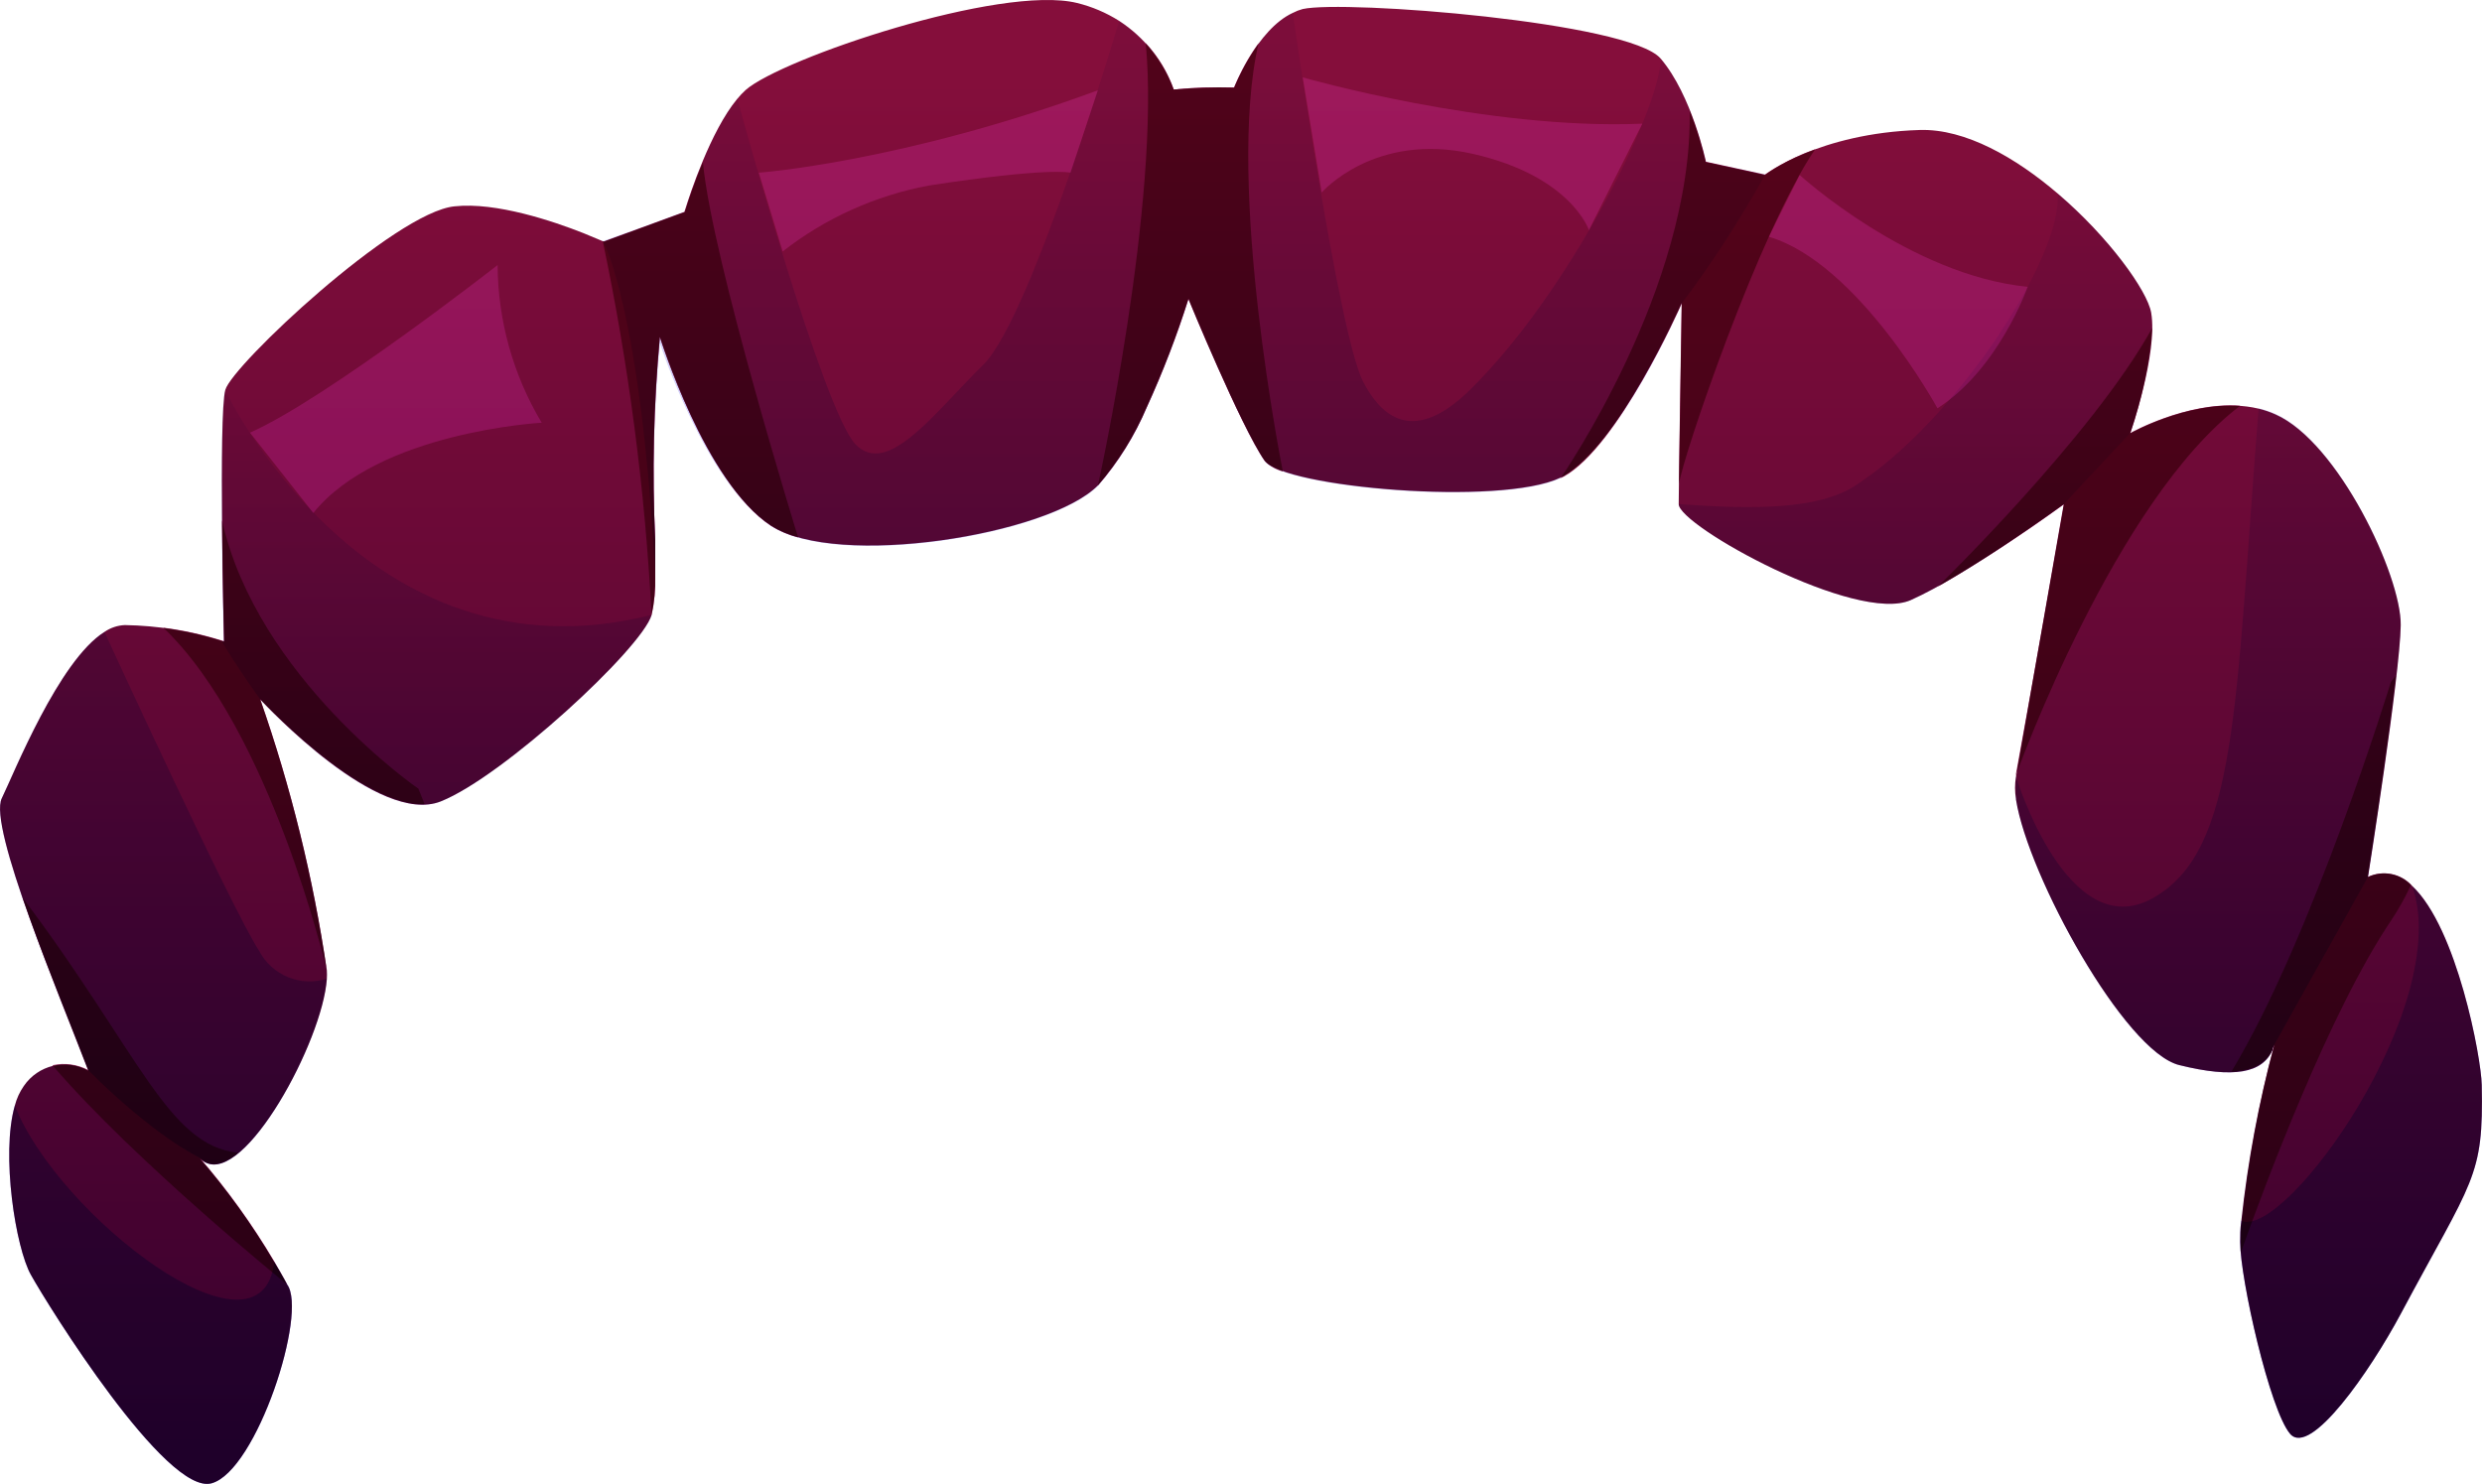
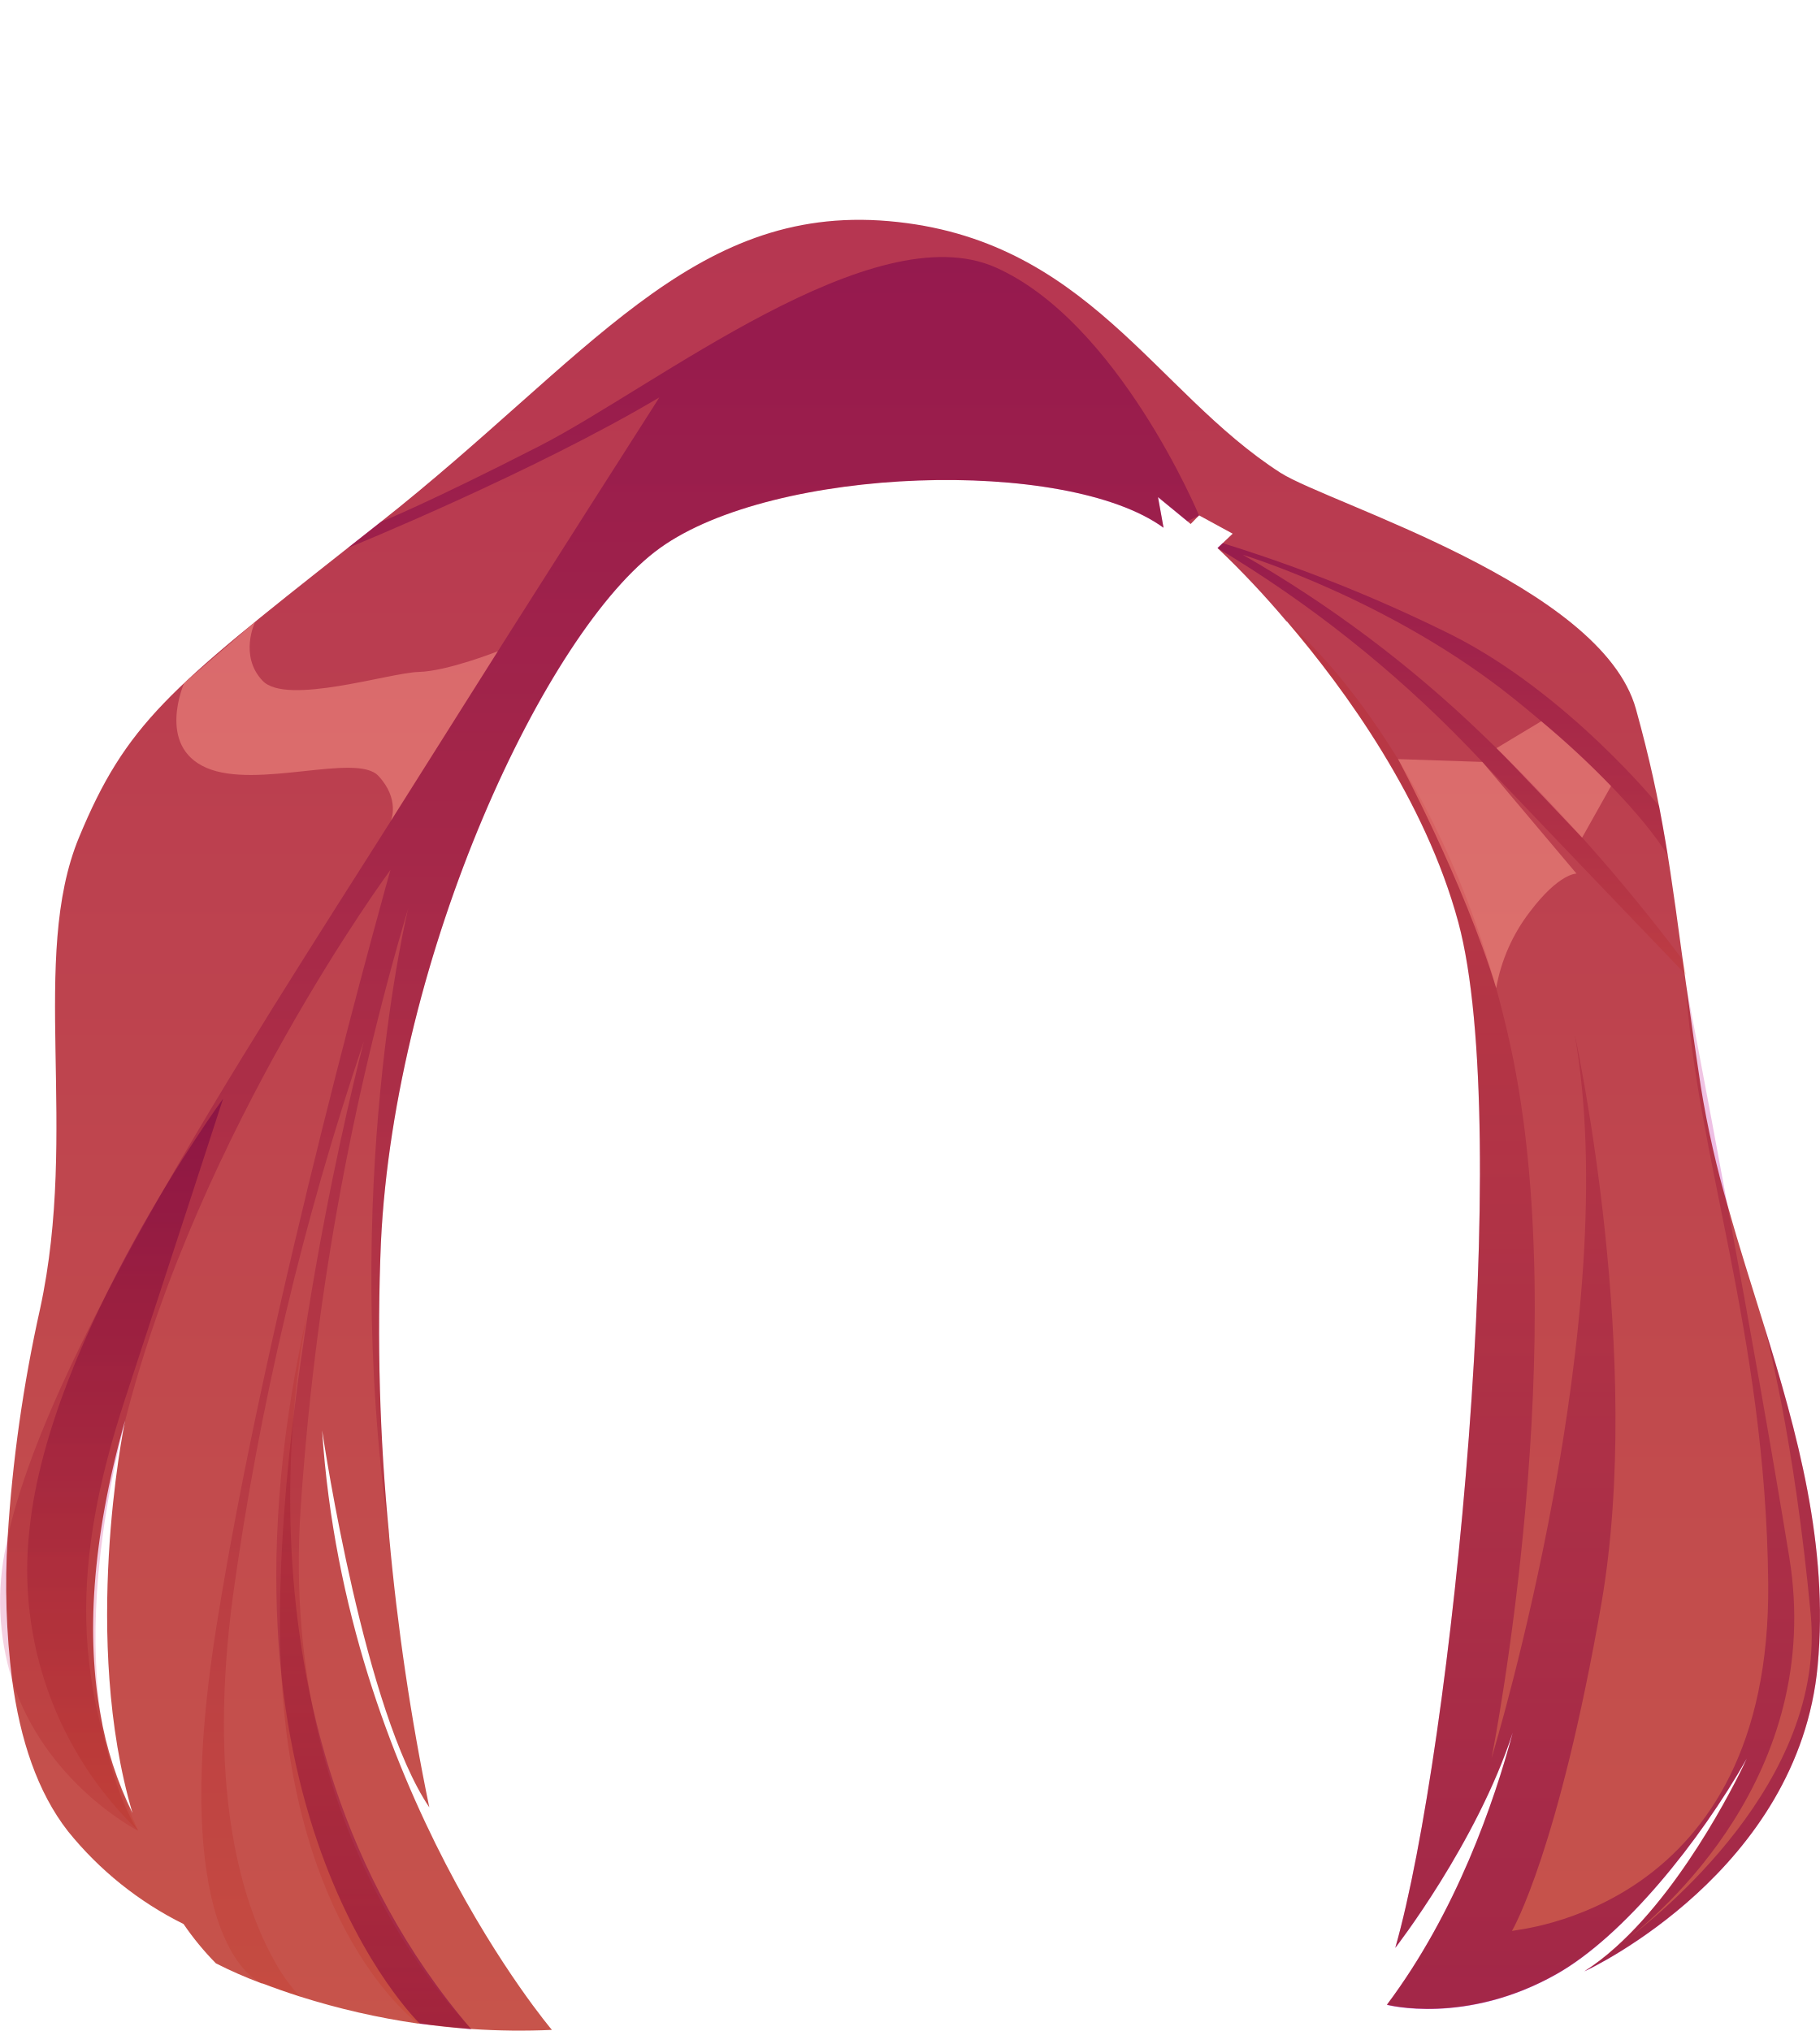
- <svg xmlns="http://www.w3.org/2000/svg" xmlns:xlink="http://www.w3.org/1999/xlink" viewBox="0 0 192.43 115.06">
+ <svg xmlns="http://www.w3.org/2000/svg" xmlns:xlink="http://www.w3.org/1999/xlink" viewBox="0 0 263.34 293.91">
  <defs>
-     <style>.cls-1{isolation:isolate;}.cls-2{fill:url(#_185);}.cls-10,.cls-3,.cls-4,.cls-5,.cls-6,.cls-7,.cls-8,.cls-9{mix-blend-mode:multiply;}.cls-3{fill:url(#_48);}.cls-4{fill:url(#_48-2);}.cls-5{fill:url(#_48-3);}.cls-6{fill:url(#_48-4);}.cls-7{fill:url(#_48-5);}.cls-8{fill:url(#_48-6);}.cls-9{fill:url(#_48-7);}.cls-10{fill:#a83a71;}.cls-11{fill:#ffd7ff;opacity:0.5;mix-blend-mode:soft-light;}</style>
-     <linearGradient id="_185" x1="96.21" y1="4.78" x2="96.21" y2="112.31" gradientUnits="userSpaceOnUse">
-       <stop offset="0" stop-color="#850e3b" />
-       <stop offset="1" stop-color="#39002e" />
+     <style>.cls-1{isolation:isolate;}.cls-2{fill:url(#Áåçûìÿííûé_ãðàäèåíò_97);}.cls-3,.cls-4,.cls-5,.cls-6,.cls-7{mix-blend-mode:multiply;}.cls-3{fill:url(#Áåçûìÿííûé_ãðàäèåíò_123);}.cls-4{fill:url(#Áåçûìÿííûé_ãðàäèåíò_62);}.cls-5{fill:url(#Áåçûìÿííûé_ãðàäèåíò_123-2);}.cls-6{fill:url(#Áåçûìÿííûé_ãðàäèåíò_62-2);}.cls-7{fill:url(#Áåçûìÿííûé_ãðàäèåíò_123-3);}.cls-8{fill:#ffd9bb;mix-blend-mode:soft-light;}.cls-9{fill:none;}</style>
+     <linearGradient id="Áåçûìÿííûé_ãðàäèåíò_97" x1="132.1" y1="293.91" x2="132.1" y2="31.81" gradientUnits="userSpaceOnUse">
+       <stop offset="0" stop-color="#c7544b" />
+       <stop offset="1" stop-color="#b63651" />
    </linearGradient>
-     <linearGradient id="_48" x1="11.67" y1="116.62" x2="11.67" y2="0.15" gradientUnits="userSpaceOnUse">
-       <stop offset="0" stop-color="#8780e9" />
-       <stop offset="1" stop-color="#fff" />
+     <linearGradient id="Áåçûìÿííûé_ãðàäèåíò_123" x1="86.75" y1="293.67" x2="86.75" y2="37.16" gradientUnits="userSpaceOnUse">
+       <stop offset="0" stop-color="#ffeadb" />
+       <stop offset="0.99" stop-color="#d177f4" />
    </linearGradient>
-     <linearGradient id="_48-2" x1="12.66" y1="116.62" x2="12.66" y2="0.15" xlink:href="#_48" />
-     <linearGradient id="_48-3" x1="33.87" y1="99.96" x2="33.87" y2="19.27" xlink:href="#_48" />
-     <linearGradient id="_48-4" x1="183.05" y1="116.62" x2="183.05" y2="0.15" xlink:href="#_48" />
-     <linearGradient id="_48-5" x1="171.19" y1="117.39" x2="171.19" y2="-0.14" xlink:href="#_48" />
-     <linearGradient id="_48-6" x1="148.51" y1="116.62" x2="148.51" y2="0.15" xlink:href="#_48" />
-     <linearGradient id="_48-7" x1="91.8" y1="101.9" x2="91.8" y2="-14.57" xlink:href="#_48" />
+     <linearGradient id="Áåçûìÿííûé_ãðàäèåíò_62" x1="224.79" y1="290.73" x2="224.79" y2="89.97" gradientUnits="userSpaceOnUse">
+       <stop offset="0.01" stop-color="#d177f4" />
+       <stop offset="1" stop-color="#ffeadb" />
+     </linearGradient>
+     <linearGradient id="Áåçûìÿííûé_ãðàäèåíò_123-2" x1="18.14" y1="264.93" x2="18.14" y2="158.99" xlink:href="#Áåçûìÿííûé_ãðàäèåíò_123" />
+     <linearGradient id="Áåçûìÿííûé_ãðàäèåíò_62-2" x1="54.08" y1="293.66" x2="54.08" y2="188.44" xlink:href="#Áåçûìÿííûé_ãðàäèåíò_62" />
+     <linearGradient id="Áåçûìÿííûé_ãðàäèåíò_123-3" x1="210.07" y1="141.1" x2="210.07" y2="78.59" xlink:href="#Áåçûìÿííûé_ãðàäèåíò_123" />
  </defs>
  <g class="cls-1">
    <g id="Layer_2" data-name="Layer 2">
-       <g id="Avatar_face" data-name="Avatar face">
-         <path class="cls-2" d="M186.12,101.9c-2.35,4.39-7,11.12-8.57,9.28s-3.87-12-3.87-14.88c0-.46,0-1,.09-1.63A89.26,89.26,0,0,1,176.33,81l-.13.31,0,.08c-.77,1.82-3,2.25-7.24,1.2S157.24,67.93,156.3,62v-.05a5.06,5.06,0,0,1,0-1.72C157.07,55.9,160,39.1,160,39.1h0c-.38.27-7.65,5.56-11.85,7.43s-18-5.76-18-7.44.23-15.6.23-15.6h0c-.2.45-4.93,11.08-9.15,13.43l-.25.12c-4.69,2.23-21.5.74-22.93-1.32-1.84-2.64-5.91-12.55-5.91-12.55a73.38,73.38,0,0,1-3.23,8.39,23,23,0,0,1-3.79,6.08c-3.78,3.84-20.22,6.48-25.34,3.12s-8.62-14.64-8.62-14.64A113.14,113.14,0,0,0,50.8,41.9c0,1,0,2,0,2.79h0a12.81,12.81,0,0,1-.28,3C49.72,50.32,39,60.22,34.18,62.14s-13.49-7.37-14-7.9l0,0a113.73,113.73,0,0,1,5.16,21,5.37,5.37,0,0,1,0,.69C25,80.73,19,91.84,15.89,90.12a1.38,1.38,0,0,1-.47-.38,55.1,55.1,0,0,1,5.84,8.11c.65,1.08,1,1.75,1,1.75,1.62,2.17-2.36,14.46-5.86,15.42s-12.67-13.76-14-16.16C1.22,96.78.06,89.52,1.15,85.73h0a4.7,4.7,0,0,1,.69-1.51,3.81,3.81,0,0,1,5-1.2C4.65,77.26-.94,64.06.14,61.9,1.07,60,4.55,51.23,8.1,49a3,3,0,0,1,1.58-.53,26.18,26.18,0,0,1,7.53,1.23h0l.16.05s-.44-17.6.1-19.52S30.66,16.44,35.24,16c3.23-.35,7.68,1.16,10,2.08h0l1.44.6.11.05,6.28-2.3s0-.08.07-.24c.35-1.13,1.94-6,4-8.5a6.75,6.75,0,0,1,.68-.72C60.59,4.54,77.57-1.22,83.5.23a11,11,0,0,1,3.27,1.39A10.74,10.74,0,0,1,91,6.94a38.28,38.28,0,0,1,4.68-.15S97.45,2.28,100.23,1A3.69,3.69,0,0,1,101,.7c3.23-.72,25.33,1,27.75,3.84s3.51,8,3.51,8l4.58,1s4.16-3.22,12-3.46c3.54-.11,7.45,2.15,10.71,4.94,3.94,3.36,6.93,7.52,7.23,9.22.54,3.12-1.62,9.36-1.62,9.36s5.31-3,9.92-1.92a7.42,7.42,0,0,1,1.35.46c4.85,2.16,9.75,12.5,9.7,16.34S183.59,68,183.59,68a2.92,2.92,0,0,1,3.44.71h0c3.46,3.24,5.34,13.3,5.38,15.41C192.56,91.34,191.74,91.37,186.12,101.9Z" />
-         <path class="cls-3" d="M22.26,99.6c1.62,2.17-2.36,14.46-5.86,15.42s-12.67-13.76-14-16.16C1.22,96.78.06,89.52,1.15,85.73h0c3.3,8.49,19.15,20.71,20.11,12.12C21.91,98.93,22.26,99.6,22.26,99.6Z" />
-         <path class="cls-4" d="M25.32,75.9C25,80.73,19,91.84,15.89,90.12l-.47-.38S12,88.14,6.86,83C4.65,77.26-.94,64.06.14,61.9,1.07,60,4.55,51.23,8.1,49c.19.41,9.84,21.42,12,24.75A4.42,4.42,0,0,0,25.32,75.9Z" />
-         <path class="cls-5" d="M50.53,47.68C49.72,50.32,39,60.22,34.18,62.14s-13.49-7.37-14-7.9l0,0c-1.11-1.56-2.09-3-3-4.53l.16.05s-.44-17.6.1-19.52C17.48,30.22,28.25,53.3,50.53,47.68Z" />
-         <path class="cls-6" d="M186.12,101.9c-2.35,4.39-7,11.12-8.57,9.28s-3.87-12-3.87-14.88c0-.46,0-1,.09-1.63h0c3.49,1.41,16.44-16.77,13.26-25.94,3.46,3.24,5.34,13.3,5.38,15.41C192.56,91.34,191.74,91.37,186.12,101.9Z" />
-         <path class="cls-7" d="M186.12,48.46C186.06,52.3,183.59,68,183.59,68L176.33,81l-.13.31,0,.08c-.77,1.82-3,2.25-7.24,1.2S157.24,67.93,156.3,62v-.05c0-1.08,0-1.72,0-1.72s4,13.1,10.6,9.42,6.38-14.85,8.21-38a7.42,7.42,0,0,1,1.35.46C181.27,34.28,186.17,44.62,186.12,48.46Z" />
-         <path class="cls-8" d="M165.15,33.58,160,39.1h0c-.38.27-7.65,5.56-11.85,7.43s-18-5.76-18-7.44c5.62.4,10.77.47,13.7-1.44,7.75-5,16.08-17.73,15.68-22.66,3.94,3.36,6.93,7.52,7.23,9.22C167.31,27.34,165.15,33.58,165.15,33.58Z" />
-         <path class="cls-9" d="M136.86,13.52a84.37,84.37,0,0,1-6.47,10h0c-.26.38-4.3,10.39-9.4,13.55-4.69,2.23-21.5.74-22.93-1.32-1.84-2.64-5.91-12.55-5.91-12.55a73.38,73.38,0,0,1-3.23,8.39,23,23,0,0,1-3.79,6.08c-3.78,3.84-20.22,6.48-25.34,3.12s-8.62-14.16-8.62-14.16A106.44,106.44,0,0,0,50.8,41.9c0,1,0,2,0,2.79-1.09-20.87-4.07-26-4.07-26S50,17.54,50,17.54l3.1-1.14s0-.08.07-.24c.35-1.13,1.94-6,4-8.5.07.4,6.67,24.26,9.17,26.81S72.45,32,76.22,28.3,86.77,1.62,86.77,1.62A10.74,10.74,0,0,1,91,6.94a38.28,38.28,0,0,1,4.68-.15S97.45,2.28,100.23,1c0,0,3.55,25,5.47,28.63,1.09,2.06,3.48,5.29,8.25.62,7.55-7.39,14.64-21.44,14.82-25.68,2.43,2.88,3.51,8,3.51,8Z" />
-         <path class="cls-10" d="M99.46,36.56a3.08,3.08,0,0,1-1.41-.82c-1.84-2.64-5.91-12.55-5.91-12.55a73.38,73.38,0,0,1-3.23,8.39,23,23,0,0,1-3.79,6.08S90,15.58,88.83,3.34A10.32,10.32,0,0,1,91,6.94a38.28,38.28,0,0,1,4.68-.15,16.73,16.73,0,0,1,1.9-3.45C95,14.38,99.46,36.56,99.46,36.56Z" />
-         <path class="cls-10" d="M61.88,41.68a7.68,7.68,0,0,1-2.1-.9c-5.12-3.36-8.62-14.64-8.62-14.64A113.14,113.14,0,0,0,50.8,41.9c0,1,0,2,0,2.79h0a12.81,12.81,0,0,1-.28,3,188.76,188.76,0,0,0-3.79-29l.11.05,6.28-2.3s0-.08.07-.24c.18-.56.64-2,1.31-3.59C55.21,20.15,61.88,41.68,61.88,41.68Z" />
-         <path class="cls-10" d="M20.17,54.22a113.73,113.73,0,0,1,5.16,21S21,56.62,12.66,48.67a26.41,26.41,0,0,1,4.55,1h0l.16.05s-.12-4.62-.16-9.38c2.72,12.21,15.23,20.82,15.23,20.82l.48,1.2c-4.86.15-12.29-7.65-12.74-8.14Z" />
-         <path class="cls-10" d="M22.26,99.6s-11.67-9.42-18.2-17a4.08,4.08,0,0,1,2.8.38c-1.23-3.21-3.52-8.74-5.11-13.37,9,11.93,11.24,19.23,16.72,19.78-.95.78-1.85,1.1-2.58.69a1.38,1.38,0,0,1-.47-.38,55.1,55.1,0,0,1,5.84,8.11C21.91,98.93,22.26,99.6,22.26,99.6Z" />
-         <path class="cls-10" d="M130.17,37.53c.06-4.09.22-14,.22-14h0c-.2.45-4.93,11.08-9.15,13.43l-.25.12S131.26,22.32,131,8.58a27.76,27.76,0,0,1,1.24,4l4.58,1a15.67,15.67,0,0,1,3.9-2C136.41,17.92,130.48,35.37,130.17,37.53Z" />
-         <path class="cls-10" d="M173.68,31.46C164,38.83,156.5,59.56,156.26,60.2c.81-4.33,3.77-21.1,3.77-21.1h0a116.79,116.79,0,0,1-9.8,6.4h0s12-11.68,16.64-20.08a33,33,0,0,1-1.71,8.16S169.46,31.15,173.68,31.46Z" />
-         <path class="cls-10" d="M186.92,68.63a20.46,20.46,0,0,1-1.52,2.72c-4.82,7.14-9.88,20.74-11.67,25.78,0-.32,0-.6,0-.83,0-.46,0-1,.09-1.63A89.26,89.26,0,0,1,176.33,81l-.13.31,0,.07C175.7,82.44,174.7,83,173,83.1c6.31-10.43,12.37-30.23,12.37-30.23l.38-.47c-.69,6-2.19,15.62-2.19,15.62A2.89,2.89,0,0,1,186.92,68.63Z" />
-         <path class="cls-11" d="M19.38,33.55c5.94-2.63,19.2-13,19.2-13A24.06,24.06,0,0,0,42,32.78s-12.64.69-17.71,7Z" />
-         <path class="cls-11" d="M58.83,13.39S70,12.57,85.12,7L83,13.39s-1.66-.44-11,1a26.2,26.2,0,0,0-11.32,5.11Z" />
-         <path class="cls-11" d="M101,6s14.27,4.1,26.33,3.59l-4.14,8.26s-1.37-4.19-9-5.92-11.72,3-11.72,3Z" />
-         <path class="cls-11" d="M139.53,13.57s8.51,7.77,17.68,8.67c0,0-2.25,6.39-7,9.42,0,0-6.12-11.24-13.07-13.3Z" />
+       <g id="Layer_1-2" data-name="Layer 1">
+         <path class="cls-2" d="M255.15,191.52a1.08,1.08,0,0,1-.05-.17c-1.71-5.52-3.47-11-5-16.47a143,143,0,0,1-4-17.62c-.85-5.6-1.53-10.46-2.13-14.79v0c-2.28-16.58-3.3-25.59-7.26-39.87-5-18-44.4-29.69-51.44-34.19C167,56.68,157.24,34.49,128.6,32S85.05,51.88,55.12,75.51h0l-4.78,3.77,0,0c-25.87,20.4-32.12,25.5-38.91,41.91-7.19,17.39,0,42.25-5.63,68.21a212.17,212.17,0,0,0-4.7,33.17,110.42,110.42,0,0,0,.65,20.5C2.9,251.73,5.42,259.35,9.83,265a50,50,0,0,0,16.73,13.43,40.91,40.91,0,0,0,4.68,5.69,62.81,62.81,0,0,0,6.49,2.85l.15.06.1,0c1.57.6,3.42,1.26,5.47,1.91h0a107.42,107.42,0,0,0,17,3.89h.07l.19,0c2.37.35,4.84.62,7.42.79h.12a101.27,101.27,0,0,0,11.61.13S50,258.67,46.61,207c.36,2.39,6.19,40.76,15.51,54.55a348.89,348.89,0,0,1-5.81-39.23s0-.09,0-.13a304.6,304.6,0,0,1-1.19-42.42c2-41.63,23.83-88.58,40.37-100.46s58.8-13.19,72.87-2.94l-.8-4.43,4.25,3.49.47.4,1.22-1.25,4.86,2.65-2.19,2.08a131.7,131.7,0,0,1,10,10.63l.05,0c8.48,9.93,20,25.83,24.79,43.52,8,29.6-.91,119.66-9.12,148.41,0,0,11.8-15.19,17-31.16-2.7,10.1-8.16,26-18.21,39.39,0,0,11.38,3,24.53-4.43,9.76-5.51,20.73-19.18,27.54-31.19-.59,1.28-8.32,17.76-19,27.33a.16.16,0,0,0-.06.05h0a34,34,0,0,1-4.45,3.41c1-.43,31-14.64,33.77-44.23C264.62,223.68,260.07,207.41,255.15,191.52ZM14.52,248c-1.94-10.82-1.42-24.7,3.59-42.49-.32,1.54-6.34,31.73,1.06,56.86A52.62,52.62,0,0,1,14.52,248Z" />
+         <path class="cls-3" d="M171.8,75.43l-4.25-3.49.8,4.43c-14.07-10.25-56.35-9-72.87,2.94S57.09,138.14,55.11,179.77a304.6,304.6,0,0,0,1.19,42.42c-7.1-50.51,2.78-90.8,2.78-90.8a399.68,399.68,0,0,0-15.6,87.24c-3.09,47.87,24,74.26,24.82,75h-.11l-7.42-.79-.19,0h-.07c-.56-.4-18.23-13.57-19.86-51.76-1.58-37.75,11.32-87.73,12-90.39a437.1,437.1,0,0,0-18.9,79.92c-3.75,27.66,1.06,43.6,5.14,51.62.17.35.34.68.53,1a25,25,0,0,0,4,5.71L38,287l-.1,0-.15-.06c-.61-.28-2.86-1.55-4.91-5.77a28.67,28.67,0,0,1-1.47-3.71c-2.29-7.26-3.56-19.9-.11-41.72,7.31-46.48,25.24-109.86,25.24-109.86s-27.63,37.37-38.36,79.59c0,0,0,0,0,.06-4.82,19-4.92,32.9-3.59,42.49,1.58,11.25,5.16,16.52,5.45,16.92v0c-.5-.25-13.53-7.09-18.26-21.85a38.19,38.19,0,0,1-.84-19.53c.06-.32.13-.64.19-1,6.31-28.95,40-79,59.46-110.1C79.92,81.61,95,58.23,95.4,57.51,77.38,68.22,51.13,79,50.33,79.29l4.78-3.77h0c.38-.15,6.71-2.67,23-11,16.81-8.62,48.26-33.72,66-25.8s29.4,35.9,29.4,35.9Z" />
+         <path class="cls-4" d="M263,241.08c-2.77,29.59-32.82,43.8-33.77,44.23a34,34,0,0,0,4.45-3.41h0a.16.16,0,0,1,.06-.05c10.7-9.57,18.43-26,19-27.33-6.81,12-17.78,25.68-27.54,31.19-13.15,7.42-24.53,4.43-24.53,4.43,10.05-13.43,15.51-29.29,18.21-39.39-5.22,16-17,31.16-17,31.16C210.12,253.15,219,163.09,211,133.49,206.24,115.8,194.72,99.9,186.24,90c1.37,1.15,23.34,20,32.32,61.38,9.13,42-2.38,101.23-2.74,103.05.49-1.63,19.3-64.13,12-104.88.47,2.13,10,47.06,3.9,82.46-6.21,35.67-12.75,47.08-12.95,47.42.54-.24,37.55-2.9,37.08-50.34-.36-36.2-10.57-62.28-11.9-86.59v0s2.71,14,6.1,32.45c2.86,15.5,6.2,34.17,8.85,50.41,5.12,31.55-18.63,51.62-24.13,55.8C240.3,277,264.25,257.8,262,233.6c-2.41-25.59-6.36-40.33-6.84-42.08C260.07,207.41,264.62,223.68,263,241.08Z" />
+         <path class="cls-5" d="M20,264.93A52.32,52.32,0,0,1,4.28,221.2c2.93-27.92,28-62.21,28-62.21S26,178.35,18.14,202.31,10.31,243.7,20,264.93Z" />
+         <path class="cls-6" d="M60.77,292.87S27.88,261.34,44.83,188.44c0,0-14.85,60.65,23.36,105.22Z" />
+         <path class="cls-7" d="M176.16,79.31A176,176,0,0,1,212.33,108c17,17.87,31.65,33.1,31.65,33.1l-.49-2.18a268.45,268.45,0,0,0-29-32.63,176.29,176.29,0,0,0-34.65-26s21.35,6.47,39.19,20.8,22.32,22.81,22.32,22.81l-1.29-7.26s-13.14-16.25-30-24.76a221.65,221.65,0,0,0-33.16-13.28Z" />
+         <path class="cls-8" d="M36.91,90S34.55,94.9,38,98.52s18.36-1.17,22.56-1.28,11.48-3,11.48-3L56.57,118.76s1.34-3.11-1.83-6.49-17.61,2-24.88-1.16-3.21-12.27-3.21-12.27Z" />
+         <path class="cls-8" d="M202.29,109.85s9.46,17.63,14.2,33.14a25.31,25.31,0,0,1,4.89-11.06c4.22-5.59,6.73-5.51,6.73-5.51l-13.62-16.16Z" />
+         <path class="cls-8" d="M216.53,108.27l6.48-3.9a122,122,0,0,1,10.1,9.38l-4.19,7.47S218.57,110.25,216.53,108.27Z" />
+         <rect class="cls-9" x="11.21" width="242.49" height="192.58" />
      </g>
    </g>
  </g>
</svg>
